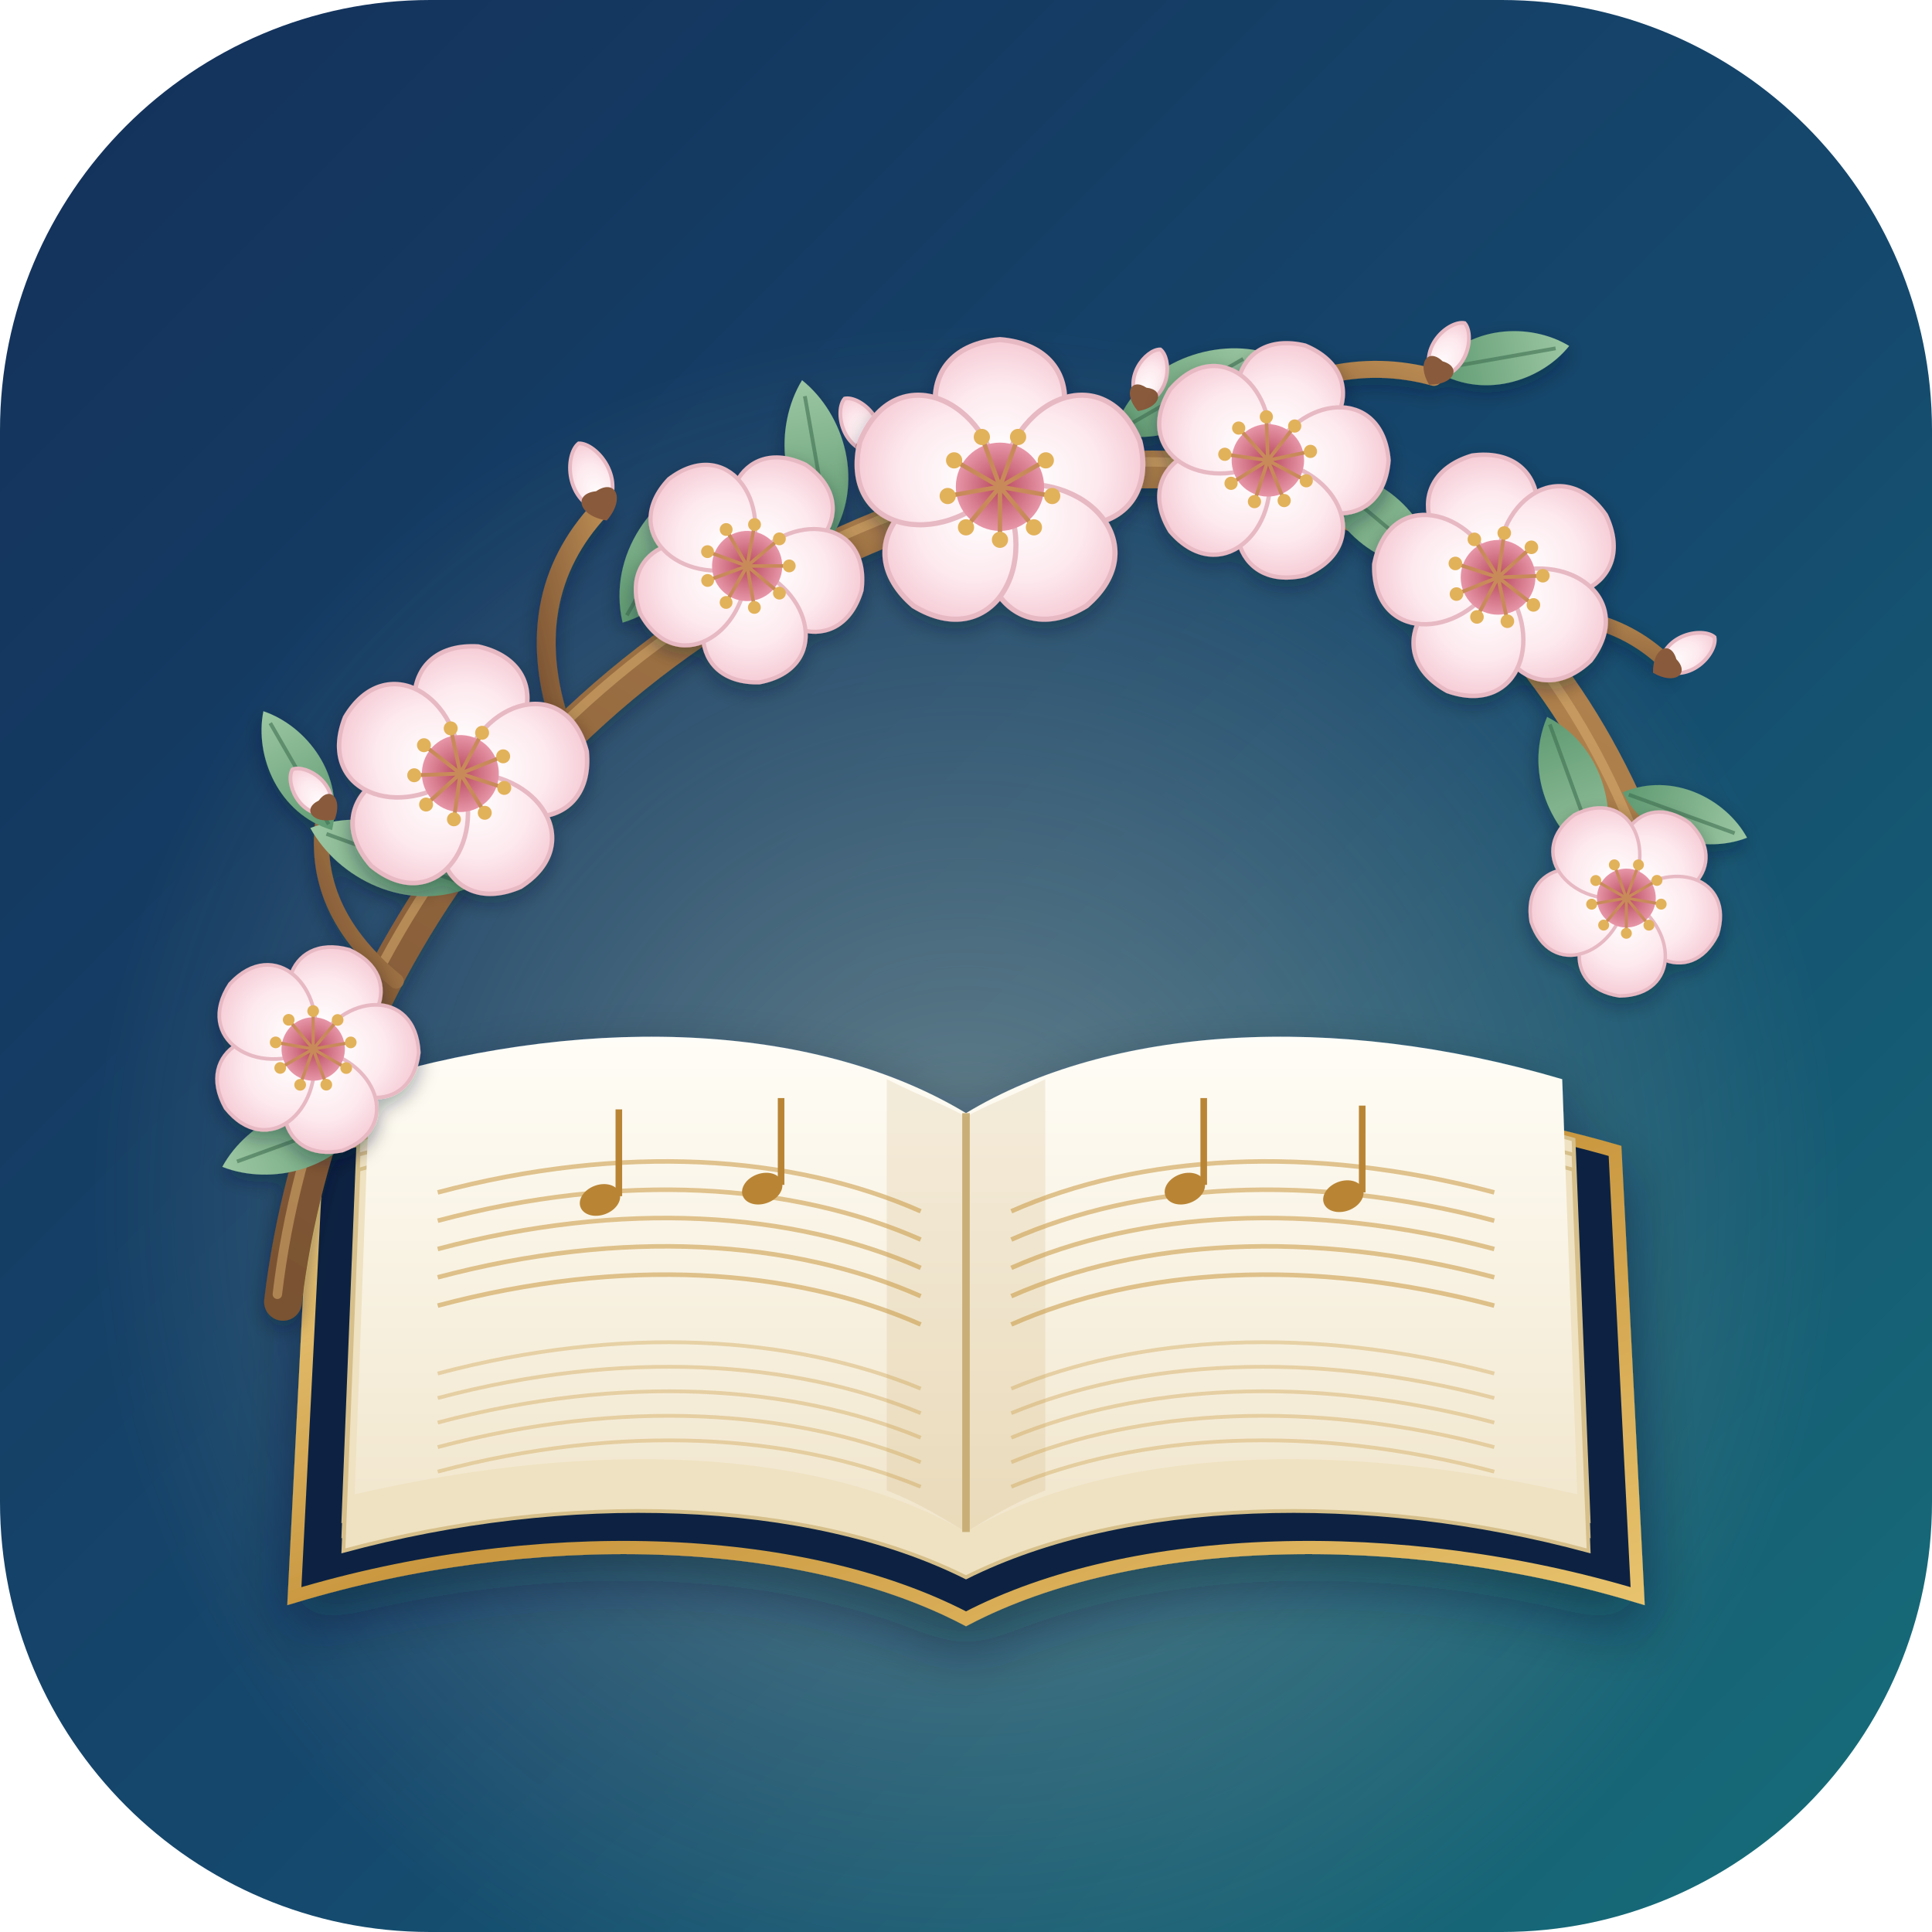
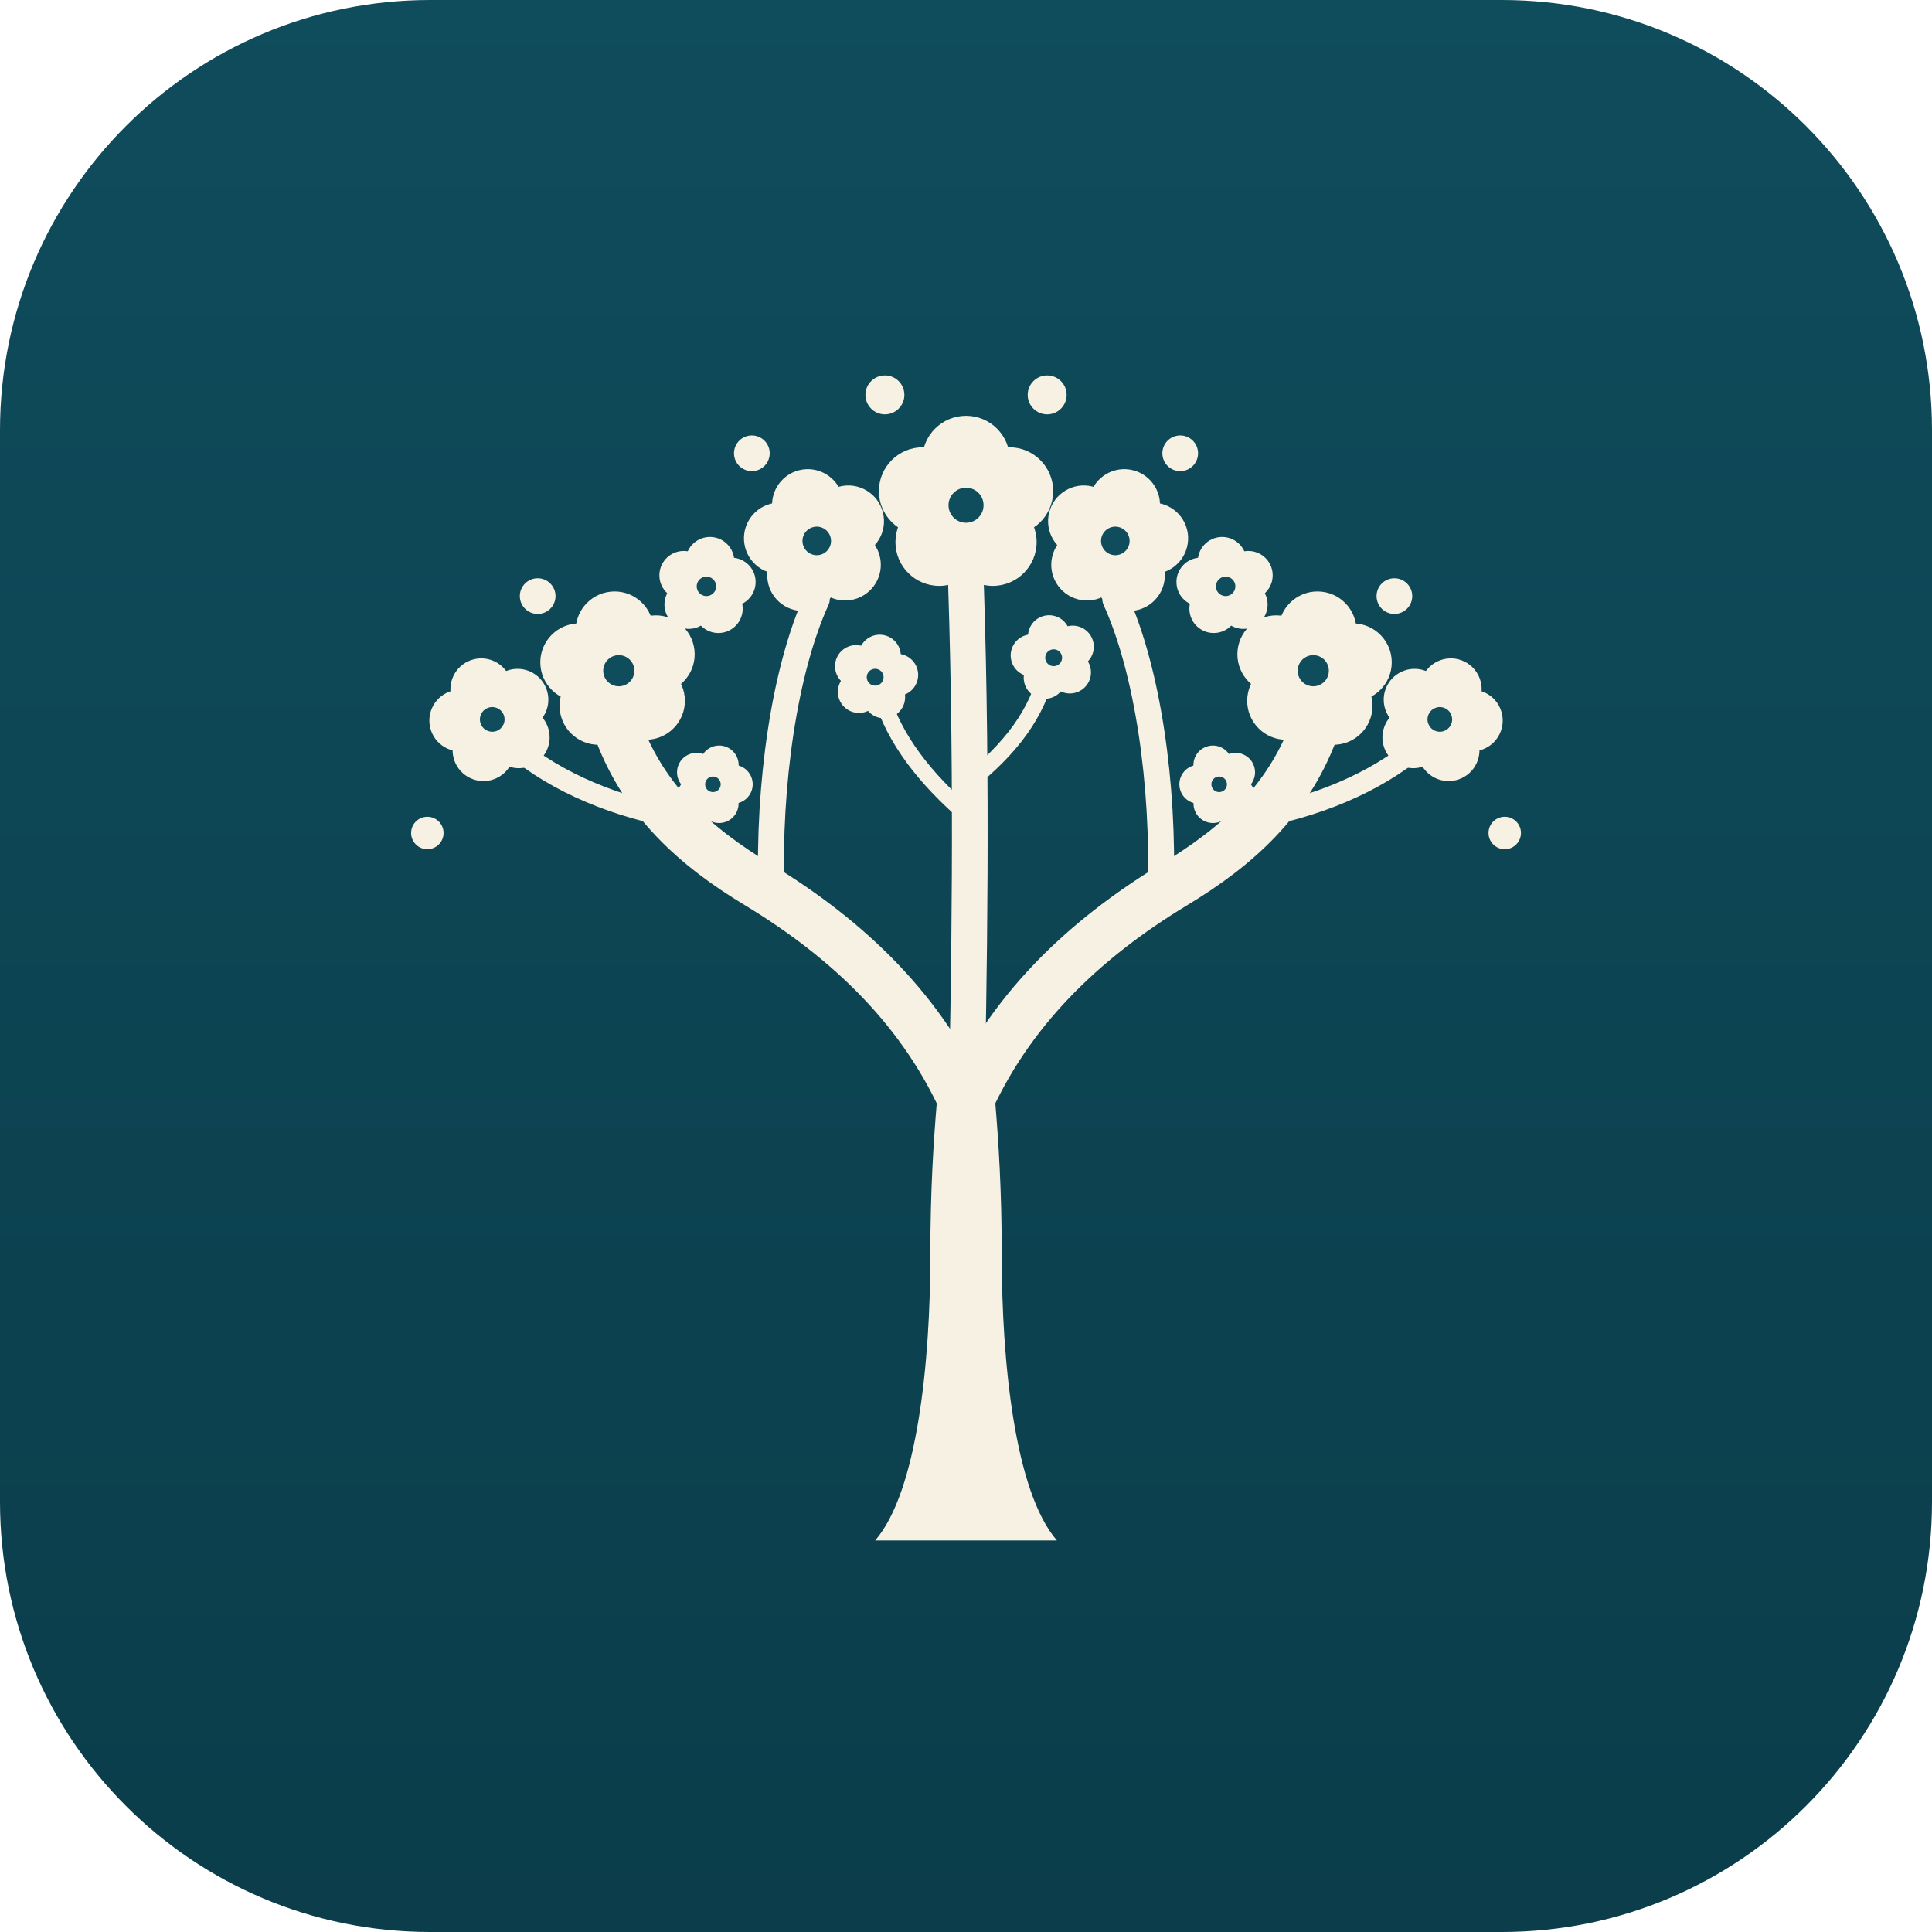
<svg xmlns="http://www.w3.org/2000/svg" viewBox="0 0 1024 1024">
  <defs>
-     <linearGradient id="bg" x1="0" y1="0" x2="1" y2="1">
-       <stop offset="0" stop-color="#14305a" />
-       <stop offset=".55" stop-color="#15486d" />
-       <stop offset="1" stop-color="#16707a" />
+     <linearGradient id="bg" x1="0" y1="0" x2="0" y2="1">
+       <stop offset="0" stop-color="#0f4c5c" />
+       <stop offset="1" stop-color="#0b3d4a" />
    </linearGradient>
-     <radialGradient id="glow" cx=".5" cy=".62" r=".45">
-       <stop offset="0" stop-color="#f6e7c1" stop-opacity=".35" />
-       <stop offset="1" stop-color="#f6e7c1" stop-opacity="0" />
-     </radialGradient>
-     <linearGradient id="page" x1="0" y1="0" x2="0" y2="1">
-       <stop offset="0" stop-color="#fffdf7" />
-       <stop offset="1" stop-color="#f1e6cc" />
-     </linearGradient>
-     <linearGradient id="gold" x1="0" y1="0" x2="1" y2="1">
-       <stop offset="0" stop-color="#f3d58a" />
-       <stop offset=".5" stop-color="#c9973f" />
-       <stop offset="1" stop-color="#e9c46f" />
-     </linearGradient>
-     <linearGradient id="branch" x1="0" y1="1" x2="1" y2="0">
-       <stop offset="0" stop-color="#7a5232" />
-       <stop offset="1" stop-color="#b98a52" />
-     </linearGradient>
-     <radialGradient id="petal" cx=".5" cy=".8" r=".9">
-       <stop offset="0" stop-color="#ffffff" />
-       <stop offset=".55" stop-color="#fde9ee" />
-       <stop offset="1" stop-color="#f4c3cf" />
-     </radialGradient>
-     <radialGradient id="heart">
-       <stop offset="0" stop-color="#b8475c" />
-       <stop offset="1" stop-color="#e796a8" />
-     </radialGradient>
-     <linearGradient id="leaf" x1="0" y1="0" x2="1" y2="0">
-       <stop offset="0" stop-color="#5f9a72" />
-       <stop offset="1" stop-color="#9cc7a2" />
-     </linearGradient>
-     <filter id="shadow" x="-20%" y="-20%" width="140%" height="140%">
-       <feDropShadow dx="0" dy="14" stdDeviation="16" flood-color="#06142b" flood-opacity=".45" />
-     </filter>
-     <filter id="soft" x="-20%" y="-20%" width="140%" height="140%">
-       <feDropShadow dx="0" dy="4" stdDeviation="5" flood-color="#06142b" flood-opacity=".35" />
-     </filter>
  </defs>
  <rect width="1024" height="1024" rx="228" fill="url(#bg)" />
-   <rect width="1024" height="1024" rx="228" fill="url(#glow)" />
-   <g transform="translate(0.0 0.0) scale(1.0)">
-     <g filter="url(#shadow)">
-       <path d="M168 610 C 300 572, 430 580, 512 626 C 594 580, 724 572, 856 610 L 868 846 C 742 808, 600 812, 512 858 C 424 812, 282 808, 156 846 Z" fill="#0d2443" />
-       <path d="M168 610 C 300 572, 430 580, 512 626 C 594 580, 724 572, 856 610 L 868 846 C 742 808, 600 812, 512 858 C 424 812, 282 808, 156 846 Z" fill="none" stroke="url(#gold)" stroke-width="7" />
-       <path d="M190 604 C 310 570, 430 576, 512 616 C 594 576, 714 570, 834 604 L 842 806 C 724 774, 596 778, 512 820 C 428 778, 300 774, 182 806 Z" fill="#efe2c2" stroke="#d6bf8a" stroke-width="2" />
-       <path d="M190 612 C 310 578, 430 584, 512 624 C 594 584, 714 578, 834 612 L 842 814 C 724 782, 596 786, 512 828 C 428 786, 300 782, 182 814 Z" fill="#efe2c2" stroke="#d6bf8a" stroke-width="2" />
-       <path d="M190 620 C 310 586, 430 592, 512 632 C 594 592, 714 586, 834 620 L 842 822 C 724 790, 596 794, 512 836 C 428 794, 300 790, 182 822 Z" fill="#efe2c2" stroke="#d6bf8a" stroke-width="2" />
-       <path d="M196 572 C 318 536, 436 544, 512 590 L 512 812 C 436 768, 318 762, 188 792 Z" fill="url(#page)" />
-       <path d="M828 572 C 706 536, 588 544, 512 590 L 512 812 C 588 768, 706 762, 836 792 Z" fill="url(#page)" />
+   <g transform="translate(71.7 71.7) scale(0.86)">
+     <path fill="#f7f1e3" d="M 456 866 C 482 836, 490 756, 490 690 C 490 650, 492 620, 494 596 L 530 596 C 532 620, 534 650, 534 690 C 534 756, 542 836, 568 866 Z" />
+     <path d="M 512 600 C 486 540, 440 496, 384 462 C 344 438, 314 410, 298 368" fill="none" stroke="#f7f1e3" stroke-width="30" stroke-linecap="round" />
+     <path d="M 512 600 C 538 540, 584 496, 640 462 C 680 438, 710 410, 726 368" fill="none" stroke="#f7f1e3" stroke-width="30" stroke-linecap="round" />
+     <path d="M 512 610 C 514 520, 516 400, 512 278" fill="none" stroke="#f7f1e3" stroke-width="22" stroke-linecap="round" />
+     <path d="M 392 466 C 390 400, 400 330, 420 286" fill="none" stroke="#f7f1e3" stroke-width="16" stroke-linecap="round" />
+     <path d="M 632 466 C 634 400, 624 330, 604 286" fill="none" stroke="#f7f1e3" stroke-width="16" stroke-linecap="round" />
+     <path d="M 330 420 C 290 412, 254 396, 228 372" fill="none" stroke="#f7f1e3" stroke-width="13" stroke-linecap="round" />
+     <path d="M 694 420 C 734 412, 770 396, 796 372" fill="none" stroke="#f7f1e3" stroke-width="13" stroke-linecap="round" />
+     <path d="M 514 420 C 486 396, 468 372, 460 346" fill="none" stroke="#f7f1e3" stroke-width="10" stroke-linecap="round" />
+     <path d="M 512 400 C 540 378, 556 356, 562 330" fill="none" stroke="#f7f1e3" stroke-width="10" stroke-linecap="round" />
+     <g transform="translate(512.0 228.0) rotate(0.0)">
+       <circle cx="0.0" cy="-28.1" r="27.0" fill="#f7f1e3" />
+       <circle cx="26.7" cy="-8.7" r="27.0" fill="#f7f1e3" />
+       <circle cx="16.5" cy="22.7" r="27.0" fill="#f7f1e3" />
+       <circle cx="-16.5" cy="22.7" r="27.0" fill="#f7f1e3" />
+       <circle cx="-26.7" cy="-8.7" r="27.0" fill="#f7f1e3" />
+       <circle r="10.8" fill="#0f4c5c" />
    </g>
-     <path d="M512 590 L512 812" stroke="#c9b17a" stroke-width="4" />
-     <path d="M470 572 C 490 582, 502 586, 512 592 L 512 812 C 500 805, 488 797, 470 790Z" fill="#c9a86a" opacity=".18" />
-     <path d="M554 572 C 534 582, 522 586, 512 592 L 512 812 C 524 805, 536 797, 554 790Z" fill="#c9a86a" opacity=".18" />
-     <path d="M232 632 C 330 606, 420 612, 488 642" fill="none" stroke="#c9973f" stroke-width="2.4" opacity=".55" />
-     <path d="M232 647 C 330 621, 420 627, 488 657" fill="none" stroke="#c9973f" stroke-width="2.4" opacity=".55" />
-     <path d="M232 662 C 330 636, 420 642, 488 672" fill="none" stroke="#c9973f" stroke-width="2.4" opacity=".55" />
-     <path d="M232 677 C 330 651, 420 657, 488 687" fill="none" stroke="#c9973f" stroke-width="2.4" opacity=".55" />
-     <path d="M232 692 C 330 666, 420 672, 488 702" fill="none" stroke="#c9973f" stroke-width="2.4" opacity=".55" />
-     <path d="M232 728 C 330 702, 420 708, 488 736" fill="none" stroke="#c9973f" stroke-width="2" opacity=".35" />
-     <path d="M232 741 C 330 715, 420 721, 488 749" fill="none" stroke="#c9973f" stroke-width="2" opacity=".35" />
-     <path d="M232 754 C 330 728, 420 734, 488 762" fill="none" stroke="#c9973f" stroke-width="2" opacity=".35" />
-     <path d="M232 767 C 330 741, 420 747, 488 775" fill="none" stroke="#c9973f" stroke-width="2" opacity=".35" />
-     <path d="M232 780 C 330 754, 420 760, 488 788" fill="none" stroke="#c9973f" stroke-width="2" opacity=".35" />
-     <path d="M536 642 C 604 612, 694 606, 792 632" fill="none" stroke="#c9973f" stroke-width="2.4" opacity=".55" />
-     <path d="M536 657 C 604 627, 694 621, 792 647" fill="none" stroke="#c9973f" stroke-width="2.4" opacity=".55" />
-     <path d="M536 672 C 604 642, 694 636, 792 662" fill="none" stroke="#c9973f" stroke-width="2.4" opacity=".55" />
-     <path d="M536 687 C 604 657, 694 651, 792 677" fill="none" stroke="#c9973f" stroke-width="2.4" opacity=".55" />
-     <path d="M536 702 C 604 672, 694 666, 792 692" fill="none" stroke="#c9973f" stroke-width="2.4" opacity=".55" />
-     <path d="M536 736 C 604 708, 694 702, 792 728" fill="none" stroke="#c9973f" stroke-width="2" opacity=".35" />
-     <path d="M536 749 C 604 721, 694 715, 792 741" fill="none" stroke="#c9973f" stroke-width="2" opacity=".35" />
-     <path d="M536 762 C 604 734, 694 728, 792 754" fill="none" stroke="#c9973f" stroke-width="2" opacity=".35" />
-     <path d="M536 775 C 604 747, 694 741, 792 767" fill="none" stroke="#c9973f" stroke-width="2" opacity=".35" />
-     <path d="M536 788 C 604 760, 694 754, 792 780" fill="none" stroke="#c9973f" stroke-width="2" opacity=".35" />
-     <ellipse cx="318" cy="636" rx="11" ry="8" transform="rotate(-20 318 636)" fill="#b98535" />
-     <line x1="328" y1="634" x2="328" y2="588" stroke="#b98535" stroke-width="3.5" />
-     <ellipse cx="404" cy="630" rx="11" ry="8" transform="rotate(-20 404 630)" fill="#b98535" />
-     <line x1="414" y1="628" x2="414" y2="582" stroke="#b98535" stroke-width="3.5" />
-     <ellipse cx="628" cy="630" rx="11" ry="8" transform="rotate(-20 628 630)" fill="#b98535" />
-     <line x1="638" y1="628" x2="638" y2="582" stroke="#b98535" stroke-width="3.5" />
-     <ellipse cx="712" cy="634" rx="11" ry="8" transform="rotate(-20 712 634)" fill="#b98535" />
-     <line x1="722" y1="632" x2="722" y2="586" stroke="#b98535" stroke-width="3.5" />
-     <g filter="url(#soft)">
-       <path d="M150 690 C 170 520, 290 330, 520 262 C 690 214, 820 300, 878 470" fill="none" stroke="url(#branch)" stroke-width="20" stroke-linecap="round" />
-       <path d="M150 690 C 170 520, 290 330, 520 262 C 690 214, 820 300, 878 470" fill="none" stroke="#d9ad6e" stroke-width="5" stroke-linecap="round" opacity=".55" transform="translate(-3 -4)" />
-       <path d="M300 392 C 280 340, 290 300, 318 270" fill="none" stroke="url(#branch)" stroke-width="10" stroke-linecap="round" />
-       <path d="M640 236 C 680 196, 724 190, 760 200" fill="none" stroke="url(#branch)" stroke-width="9" stroke-linecap="round" />
-       <path d="M790 330 C 830 320, 862 330, 884 352" fill="none" stroke="url(#branch)" stroke-width="8" stroke-linecap="round" />
-       <path d="M210 520 C 176 492, 166 462, 172 430" fill="none" stroke="url(#branch)" stroke-width="8" stroke-linecap="round" />
-       <path transform="translate(250.0 470.0) rotate(200.0)" d="M0 0 C 27.3 -25.5, 68.2 -20.0, 91.0 0 C 68.2 20.0, 27.3 25.5, 0 0Z" fill="url(#leaf)" />
-       <path transform="translate(250.0 470.0) rotate(200.0)" d="M4.5 0 L81.9 0" stroke="#3f6f52" stroke-width="2" opacity=".6" />
-       <path transform="translate(196.0 590.0) rotate(160.0)" d="M0 0 C 25.0 -23.3, 62.4 -18.3, 83.2 0 C 62.4 18.3, 25.0 23.3, 0 0Z" fill="url(#leaf)" />
-       <path transform="translate(196.0 590.0) rotate(160.0)" d="M4.2 0 L74.9 0" stroke="#3f6f52" stroke-width="2" opacity=".6" />
-       <path transform="translate(330.0 330.0) rotate(-60.0)" d="M0 0 C 27.3 -25.5, 68.2 -20.0, 91.0 0 C 68.2 20.0, 27.3 25.5, 0 0Z" fill="url(#leaf)" />
-       <path transform="translate(330.0 330.0) rotate(-60.0)" d="M4.5 0 L81.9 0" stroke="#3f6f52" stroke-width="2" opacity=".6" />
-       <path transform="translate(440.0 286.0) rotate(-100.0)" d="M0 0 C 25.7 -24.0, 64.3 -18.9, 85.8 0 C 64.3 18.9, 25.7 24.0, 0 0Z" fill="url(#leaf)" />
-       <path transform="translate(440.0 286.0) rotate(-100.0)" d="M4.3 0 L77.2 0" stroke="#3f6f52" stroke-width="2" opacity=".6" />
-       <path transform="translate(590.0 230.0) rotate(-30.0)" d="M0 0 C 26.5 -24.8, 66.3 -19.4, 88.4 0 C 66.3 19.4, 26.5 24.8, 0 0Z" fill="url(#leaf)" />
-       <path transform="translate(590.0 230.0) rotate(-30.0)" d="M4.4 0 L79.6 0" stroke="#3f6f52" stroke-width="2" opacity=".6" />
-       <path transform="translate(700.0 250.0) rotate(40.0)" d="M0 0 C 24.2 -22.6, 60.5 -17.7, 80.6 0 C 60.5 17.7, 24.2 22.6, 0 0Z" fill="url(#leaf)" />
-       <path transform="translate(700.0 250.0) rotate(40.0)" d="M4.0 0 L72.5 0" stroke="#3f6f52" stroke-width="2" opacity=".6" />
-       <path transform="translate(820.0 380.0) rotate(70.0)" d="M0 0 C 25.0 -23.3, 62.4 -18.3, 83.2 0 C 62.4 18.3, 25.0 23.3, 0 0Z" fill="url(#leaf)" />
-       <path transform="translate(820.0 380.0) rotate(70.0)" d="M4.2 0 L74.9 0" stroke="#3f6f52" stroke-width="2" opacity=".6" />
-       <path transform="translate(760.0 196.0) rotate(-10.0)" d="M0 0 C 21.8 -20.4, 54.6 -16.0, 72.8 0 C 54.6 16.0, 21.8 20.4, 0 0Z" fill="url(#leaf)" />
-       <path transform="translate(760.0 196.0) rotate(-10.0)" d="M3.6 0 L65.5 0" stroke="#3f6f52" stroke-width="2" opacity=".6" />
-       <path transform="translate(176.0 440.0) rotate(-120.0)" d="M0 0 C 21.8 -20.4, 54.6 -16.0, 72.8 0 C 54.6 16.0, 21.8 20.4, 0 0Z" fill="url(#leaf)" />
-       <path transform="translate(176.0 440.0) rotate(-120.0)" d="M3.6 0 L65.5 0" stroke="#3f6f52" stroke-width="2" opacity=".6" />
-       <path transform="translate(860.0 420.0) rotate(20.0)" d="M0 0 C 21.1 -19.7, 52.7 -15.4, 70.2 0 C 52.7 15.4, 21.1 19.7, 0 0Z" fill="url(#leaf)" />
-       <path transform="translate(860.0 420.0) rotate(20.0)" d="M3.5 0 L63.2 0" stroke="#3f6f52" stroke-width="2" opacity=".6" />
+     <g transform="translate(420.0 250.0) rotate(-14.0)">
+       <circle cx="0.0" cy="-22.9" r="22.0" fill="#f7f1e3" />
+       <circle cx="21.8" cy="-7.1" r="22.0" fill="#f7f1e3" />
+       <circle cx="13.4" cy="18.5" r="22.0" fill="#f7f1e3" />
+       <circle cx="-13.4" cy="18.5" r="22.0" fill="#f7f1e3" />
+       <circle cx="-21.8" cy="-7.1" r="22.0" fill="#f7f1e3" />
+       <circle r="8.8" fill="#0f4c5c" />
    </g>
-     <g transform="translate(318.0 266.0) rotate(-20.0)">
-       <path d="M0 6.0 C -18.0 -6.0, -9.0 -30.0, 0 -33.0 C 9.0 -30.0, 18.0 -6.0, 0 6.0Z" fill="url(#petal)" stroke="#e7b9c3" stroke-width="2" />
-       <path d="M0 10.5 C -13.5 3.0, -12.0 -9.0, 0 -6.0 C 12.0 -9.0, 13.5 3.0, 0 10.5Z" fill="#8a5a3c" />
+     <g transform="translate(604.0 250.0) rotate(14.0)">
+       <circle cx="0.0" cy="-22.9" r="22.0" fill="#f7f1e3" />
+       <circle cx="21.8" cy="-7.1" r="22.0" fill="#f7f1e3" />
+       <circle cx="13.4" cy="18.5" r="22.0" fill="#f7f1e3" />
+       <circle cx="-13.4" cy="18.5" r="22.0" fill="#f7f1e3" />
+       <circle cx="-21.8" cy="-7.1" r="22.0" fill="#f7f1e3" />
+       <circle r="8.8" fill="#0f4c5c" />
    </g>
-     <g transform="translate(762.0 196.0) rotate(30.0)">
-       <path d="M0 5.2 C -15.6 -5.2, -7.8 -26.0, 0 -28.6 C 7.8 -26.0, 15.6 -5.2, 0 5.2Z" fill="url(#petal)" stroke="#e7b9c3" stroke-width="2" />
-       <path d="M0 9.1 C -11.7 2.6, -10.4 -7.8, 0 -5.2 C 10.4 -7.8, 11.7 2.6, 0 9.1Z" fill="#8a5a3c" />
+     <g transform="translate(352.0 278.0) rotate(8.0)">
+       <circle cx="0.0" cy="-15.6" r="15.0" fill="#f7f1e3" />
+       <circle cx="14.8" cy="-4.8" r="15.0" fill="#f7f1e3" />
+       <circle cx="9.2" cy="12.6" r="15.0" fill="#f7f1e3" />
+       <circle cx="-9.2" cy="12.6" r="15.0" fill="#f7f1e3" />
+       <circle cx="-14.8" cy="-4.8" r="15.0" fill="#f7f1e3" />
+       <circle r="6.0" fill="#0f4c5c" />
    </g>
-     <g transform="translate(884.0 352.0) rotate(60.0)">
-       <path d="M0 5.2 C -15.6 -5.2, -7.8 -26.0, 0 -28.6 C 7.8 -26.0, 15.6 -5.2, 0 5.2Z" fill="url(#petal)" stroke="#e7b9c3" stroke-width="2" />
-       <path d="M0 9.1 C -11.7 2.6, -10.4 -7.8, 0 -5.2 C 10.4 -7.8, 11.7 2.6, 0 9.1Z" fill="#8a5a3c" />
+     <g transform="translate(672.0 278.0) rotate(-8.0)">
+       <circle cx="0.0" cy="-15.6" r="15.0" fill="#f7f1e3" />
+       <circle cx="14.8" cy="-4.8" r="15.0" fill="#f7f1e3" />
+       <circle cx="9.2" cy="12.6" r="15.0" fill="#f7f1e3" />
+       <circle cx="-9.2" cy="12.6" r="15.0" fill="#f7f1e3" />
+       <circle cx="-14.8" cy="-4.8" r="15.0" fill="#f7f1e3" />
+       <circle r="6.0" fill="#0f4c5c" />
    </g>
-     <g transform="translate(172.0 428.0) rotate(-40.0)">
-       <path d="M0 4.8 C -14.4 -4.8, -7.2 -24.0, 0 -26.4 C 7.2 -24.0, 14.4 -4.8, 0 4.8Z" fill="url(#petal)" stroke="#e7b9c3" stroke-width="2" />
-       <path d="M0 8.4 C -10.8 2.4, -9.6 -7.2, 0 -4.8 C 9.6 -7.2, 10.8 2.4, 0 8.4Z" fill="#8a5a3c" />
+     <g transform="translate(298.0 330.0) rotate(-6.0)">
+       <circle cx="0.0" cy="-25.0" r="24.0" fill="#f7f1e3" />
+       <circle cx="23.7" cy="-7.7" r="24.0" fill="#f7f1e3" />
+       <circle cx="14.7" cy="20.2" r="24.0" fill="#f7f1e3" />
+       <circle cx="-14.7" cy="20.2" r="24.0" fill="#f7f1e3" />
+       <circle cx="-23.7" cy="-7.7" r="24.0" fill="#f7f1e3" />
+       <circle r="9.6" fill="#0f4c5c" />
    </g>
-     <g transform="translate(462.0 236.0) rotate(-30.0)">
-       <path d="M0 5.2 C -15.6 -5.2, -7.8 -26.0, 0 -28.6 C 7.8 -26.0, 15.6 -5.2, 0 5.2Z" fill="url(#petal)" stroke="#e7b9c3" stroke-width="2" />
-       <path d="M0 9.1 C -11.7 2.6, -10.4 -7.8, 0 -5.2 C 10.4 -7.8, 11.7 2.6, 0 9.1Z" fill="#8a5a3c" />
+     <g transform="translate(726.0 330.0) rotate(6.0)">
+       <circle cx="0.0" cy="-25.0" r="24.0" fill="#f7f1e3" />
+       <circle cx="23.7" cy="-7.7" r="24.0" fill="#f7f1e3" />
+       <circle cx="14.7" cy="20.2" r="24.0" fill="#f7f1e3" />
+       <circle cx="-14.7" cy="20.2" r="24.0" fill="#f7f1e3" />
+       <circle cx="-23.7" cy="-7.7" r="24.0" fill="#f7f1e3" />
+       <circle r="9.6" fill="#0f4c5c" />
    </g>
-     <g transform="translate(606.0 210.0) rotate(20.0)">
-       <path d="M0 4.8 C -14.4 -4.8, -7.2 -24.0, 0 -26.4 C 7.2 -24.0, 14.4 -4.8, 0 4.8Z" fill="url(#petal)" stroke="#e7b9c3" stroke-width="2" />
-       <path d="M0 8.4 C -10.8 2.4, -9.6 -7.2, 0 -4.8 C 9.6 -7.2, 10.8 2.4, 0 8.4Z" fill="#8a5a3c" />
+     <g transform="translate(220.0 360.0) rotate(-20.0)">
+       <circle cx="0.0" cy="-19.8" r="19.0" fill="#f7f1e3" />
+       <circle cx="18.8" cy="-6.1" r="19.0" fill="#f7f1e3" />
+       <circle cx="11.6" cy="16.0" r="19.0" fill="#f7f1e3" />
+       <circle cx="-11.6" cy="16.0" r="19.0" fill="#f7f1e3" />
+       <circle cx="-18.8" cy="-6.1" r="19.0" fill="#f7f1e3" />
+       <circle r="7.6" fill="#0f4c5c" />
    </g>
-     <g filter="url(#soft)">
-       <g transform="translate(244.0 410.0) rotate(8.0)">
-         <path transform="rotate(0)" d="M0 0 C -37.4 -17.0, -42.2 -64.6, 0 -68.0 C 42.2 -64.6, 37.4 -17.0, 0 0Z" fill="url(#petal)" stroke="#e7b9c3" stroke-width="2.38" />
-         <path transform="rotate(72)" d="M0 0 C -37.4 -17.0, -42.2 -64.6, 0 -68.0 C 42.2 -64.6, 37.4 -17.0, 0 0Z" fill="url(#petal)" stroke="#e7b9c3" stroke-width="2.38" />
-         <path transform="rotate(144)" d="M0 0 C -37.4 -17.0, -42.2 -64.6, 0 -68.0 C 42.2 -64.6, 37.4 -17.0, 0 0Z" fill="url(#petal)" stroke="#e7b9c3" stroke-width="2.38" />
-         <path transform="rotate(216)" d="M0 0 C -37.4 -17.0, -42.2 -64.6, 0 -68.0 C 42.2 -64.6, 37.4 -17.0, 0 0Z" fill="url(#petal)" stroke="#e7b9c3" stroke-width="2.38" />
-         <path transform="rotate(288)" d="M0 0 C -37.4 -17.0, -42.2 -64.6, 0 -68.0 C 42.2 -64.6, 37.4 -17.0, 0 0Z" fill="url(#petal)" stroke="#e7b9c3" stroke-width="2.38" />
-         <circle r="20.4" fill="url(#heart)" />
-         <line x1="0" y1="0" x2="24.1" y2="4.3" stroke="#c98a5a" stroke-width="2.04" />
-         <circle cx="24.1" cy="4.3" r="3.7" fill="#e2b25a" />
-         <line x1="0" y1="0" x2="15.7" y2="18.8" stroke="#c98a5a" stroke-width="2.04" />
-         <circle cx="15.7" cy="18.8" r="3.7" fill="#e2b25a" />
-         <line x1="0" y1="0" x2="0.0" y2="24.5" stroke="#c98a5a" stroke-width="2.04" />
-         <circle cx="0.0" cy="24.5" r="3.7" fill="#e2b25a" />
-         <line x1="0" y1="0" x2="-15.7" y2="18.8" stroke="#c98a5a" stroke-width="2.04" />
-         <circle cx="-15.7" cy="18.8" r="3.7" fill="#e2b25a" />
-         <line x1="0" y1="0" x2="-24.1" y2="4.3" stroke="#c98a5a" stroke-width="2.04" />
-         <circle cx="-24.1" cy="4.3" r="3.7" fill="#e2b25a" />
-         <line x1="0" y1="0" x2="-21.2" y2="-12.2" stroke="#c98a5a" stroke-width="2.04" />
-         <circle cx="-21.2" cy="-12.2" r="3.7" fill="#e2b25a" />
-         <line x1="0" y1="0" x2="-8.4" y2="-23.0" stroke="#c98a5a" stroke-width="2.04" />
-         <circle cx="-8.4" cy="-23.0" r="3.7" fill="#e2b25a" />
-         <line x1="0" y1="0" x2="8.4" y2="-23.0" stroke="#c98a5a" stroke-width="2.04" />
-         <circle cx="8.4" cy="-23.0" r="3.7" fill="#e2b25a" />
-         <line x1="0" y1="0" x2="21.2" y2="-12.2" stroke="#c98a5a" stroke-width="2.04" />
-         <circle cx="21.2" cy="-12.2" r="3.7" fill="#e2b25a" />
-       </g>
+     <g transform="translate(804.0 360.0) rotate(20.0)">
+       <circle cx="0.0" cy="-19.8" r="19.0" fill="#f7f1e3" />
+       <circle cx="18.8" cy="-6.1" r="19.0" fill="#f7f1e3" />
+       <circle cx="11.6" cy="16.0" r="19.0" fill="#f7f1e3" />
+       <circle cx="-11.6" cy="16.0" r="19.0" fill="#f7f1e3" />
+       <circle cx="-18.8" cy="-6.1" r="19.0" fill="#f7f1e3" />
+       <circle r="7.6" fill="#0f4c5c" />
    </g>
-     <g filter="url(#soft)">
-       <g transform="translate(396.0 300.0) rotate(30.0)">
-         <path transform="rotate(0)" d="M0 0 C -34.1 -15.5, -38.4 -58.9, 0 -62.0 C 38.4 -58.9, 34.1 -15.5, 0 0Z" fill="url(#petal)" stroke="#e7b9c3" stroke-width="2.17" />
-         <path transform="rotate(72)" d="M0 0 C -34.1 -15.5, -38.4 -58.9, 0 -62.0 C 38.4 -58.9, 34.1 -15.5, 0 0Z" fill="url(#petal)" stroke="#e7b9c3" stroke-width="2.17" />
-         <path transform="rotate(144)" d="M0 0 C -34.1 -15.5, -38.4 -58.9, 0 -62.0 C 38.4 -58.9, 34.1 -15.5, 0 0Z" fill="url(#petal)" stroke="#e7b9c3" stroke-width="2.17" />
-         <path transform="rotate(216)" d="M0 0 C -34.1 -15.5, -38.4 -58.9, 0 -62.0 C 38.4 -58.9, 34.1 -15.5, 0 0Z" fill="url(#petal)" stroke="#e7b9c3" stroke-width="2.17" />
-         <path transform="rotate(288)" d="M0 0 C -34.1 -15.5, -38.4 -58.9, 0 -62.0 C 38.4 -58.9, 34.1 -15.5, 0 0Z" fill="url(#petal)" stroke="#e7b9c3" stroke-width="2.17" />
-         <circle r="18.6" fill="url(#heart)" />
-         <line x1="0" y1="0" x2="22.0" y2="3.9" stroke="#c98a5a" stroke-width="1.86" />
-         <circle cx="22.0" cy="3.9" r="3.4" fill="#e2b25a" />
-         <line x1="0" y1="0" x2="14.3" y2="17.1" stroke="#c98a5a" stroke-width="1.86" />
-         <circle cx="14.3" cy="17.1" r="3.4" fill="#e2b25a" />
-         <line x1="0" y1="0" x2="0.0" y2="22.3" stroke="#c98a5a" stroke-width="1.86" />
-         <circle cx="0.0" cy="22.3" r="3.4" fill="#e2b25a" />
-         <line x1="0" y1="0" x2="-14.3" y2="17.1" stroke="#c98a5a" stroke-width="1.86" />
-         <circle cx="-14.3" cy="17.1" r="3.4" fill="#e2b25a" />
-         <line x1="0" y1="0" x2="-22.0" y2="3.9" stroke="#c98a5a" stroke-width="1.86" />
-         <circle cx="-22.0" cy="3.9" r="3.4" fill="#e2b25a" />
-         <line x1="0" y1="0" x2="-19.3" y2="-11.2" stroke="#c98a5a" stroke-width="1.86" />
-         <circle cx="-19.3" cy="-11.2" r="3.4" fill="#e2b25a" />
-         <line x1="0" y1="0" x2="-7.6" y2="-21.0" stroke="#c98a5a" stroke-width="1.86" />
-         <circle cx="-7.6" cy="-21.0" r="3.4" fill="#e2b25a" />
-         <line x1="0" y1="0" x2="7.6" y2="-21.0" stroke="#c98a5a" stroke-width="1.86" />
-         <circle cx="7.6" cy="-21.0" r="3.4" fill="#e2b25a" />
-         <line x1="0" y1="0" x2="19.3" y2="-11.2" stroke="#c98a5a" stroke-width="1.86" />
-         <circle cx="19.3" cy="-11.2" r="3.4" fill="#e2b25a" />
-       </g>
+     <g transform="translate(456.0 334.0) rotate(12.0)">
+       <circle cx="0.0" cy="-13.5" r="13.0" fill="#f7f1e3" />
+       <circle cx="12.9" cy="-4.2" r="13.0" fill="#f7f1e3" />
+       <circle cx="7.9" cy="10.9" r="13.0" fill="#f7f1e3" />
+       <circle cx="-7.9" cy="10.9" r="13.0" fill="#f7f1e3" />
+       <circle cx="-12.9" cy="-4.2" r="13.0" fill="#f7f1e3" />
+       <circle r="5.2" fill="#0f4c5c" />
    </g>
-     <g filter="url(#soft)">
-       <g transform="translate(530.0 258.0) rotate(0.0)">
-         <path transform="rotate(0)" d="M0 0 C -42.9 -19.5, -48.4 -74.1, 0 -78.0 C 48.4 -74.1, 42.9 -19.5, 0 0Z" fill="url(#petal)" stroke="#e7b9c3" stroke-width="2.73" />
-         <path transform="rotate(72)" d="M0 0 C -42.9 -19.5, -48.4 -74.1, 0 -78.0 C 48.4 -74.1, 42.9 -19.5, 0 0Z" fill="url(#petal)" stroke="#e7b9c3" stroke-width="2.73" />
-         <path transform="rotate(144)" d="M0 0 C -42.9 -19.5, -48.4 -74.1, 0 -78.0 C 48.4 -74.1, 42.9 -19.5, 0 0Z" fill="url(#petal)" stroke="#e7b9c3" stroke-width="2.73" />
-         <path transform="rotate(216)" d="M0 0 C -42.9 -19.5, -48.4 -74.1, 0 -78.0 C 48.4 -74.1, 42.9 -19.5, 0 0Z" fill="url(#petal)" stroke="#e7b9c3" stroke-width="2.73" />
-         <path transform="rotate(288)" d="M0 0 C -42.9 -19.5, -48.4 -74.1, 0 -78.0 C 48.4 -74.1, 42.9 -19.5, 0 0Z" fill="url(#petal)" stroke="#e7b9c3" stroke-width="2.73" />
-         <circle r="23.4" fill="url(#heart)" />
-         <line x1="0" y1="0" x2="27.7" y2="4.9" stroke="#c98a5a" stroke-width="2.34" />
-         <circle cx="27.7" cy="4.9" r="4.3" fill="#e2b25a" />
-         <line x1="0" y1="0" x2="18.0" y2="21.5" stroke="#c98a5a" stroke-width="2.34" />
-         <circle cx="18.0" cy="21.5" r="4.3" fill="#e2b25a" />
-         <line x1="0" y1="0" x2="0.0" y2="28.1" stroke="#c98a5a" stroke-width="2.34" />
-         <circle cx="0.0" cy="28.1" r="4.3" fill="#e2b25a" />
-         <line x1="0" y1="0" x2="-18.0" y2="21.5" stroke="#c98a5a" stroke-width="2.34" />
-         <circle cx="-18.0" cy="21.5" r="4.3" fill="#e2b25a" />
-         <line x1="0" y1="0" x2="-27.7" y2="4.9" stroke="#c98a5a" stroke-width="2.34" />
-         <circle cx="-27.7" cy="4.9" r="4.3" fill="#e2b25a" />
-         <line x1="0" y1="0" x2="-24.3" y2="-14.0" stroke="#c98a5a" stroke-width="2.34" />
-         <circle cx="-24.3" cy="-14.0" r="4.3" fill="#e2b25a" />
-         <line x1="0" y1="0" x2="-9.6" y2="-26.4" stroke="#c98a5a" stroke-width="2.34" />
-         <circle cx="-9.6" cy="-26.4" r="4.3" fill="#e2b25a" />
-         <line x1="0" y1="0" x2="9.6" y2="-26.4" stroke="#c98a5a" stroke-width="2.34" />
-         <circle cx="9.6" cy="-26.4" r="4.3" fill="#e2b25a" />
-         <line x1="0" y1="0" x2="24.3" y2="-14.0" stroke="#c98a5a" stroke-width="2.34" />
-         <circle cx="24.3" cy="-14.0" r="4.3" fill="#e2b25a" />
-       </g>
+     <g transform="translate(566.0 322.0) rotate(-12.0)">
+       <circle cx="0.0" cy="-13.5" r="13.0" fill="#f7f1e3" />
+       <circle cx="12.9" cy="-4.2" r="13.0" fill="#f7f1e3" />
+       <circle cx="7.9" cy="10.9" r="13.0" fill="#f7f1e3" />
+       <circle cx="-7.9" cy="10.9" r="13.0" fill="#f7f1e3" />
+       <circle cx="-12.9" cy="-4.2" r="13.0" fill="#f7f1e3" />
+       <circle r="5.2" fill="#0f4c5c" />
    </g>
-     <g filter="url(#soft)">
-       <g transform="translate(672.0 244.0) rotate(18.0)">
-         <path transform="rotate(0)" d="M0 0 C -35.2 -16.0, -39.7 -60.8, 0 -64.0 C 39.7 -60.8, 35.2 -16.0, 0 0Z" fill="url(#petal)" stroke="#e7b9c3" stroke-width="2.24" />
-         <path transform="rotate(72)" d="M0 0 C -35.2 -16.0, -39.7 -60.8, 0 -64.0 C 39.7 -60.8, 35.2 -16.0, 0 0Z" fill="url(#petal)" stroke="#e7b9c3" stroke-width="2.24" />
-         <path transform="rotate(144)" d="M0 0 C -35.2 -16.0, -39.7 -60.8, 0 -64.0 C 39.7 -60.8, 35.2 -16.0, 0 0Z" fill="url(#petal)" stroke="#e7b9c3" stroke-width="2.24" />
-         <path transform="rotate(216)" d="M0 0 C -35.2 -16.0, -39.7 -60.8, 0 -64.0 C 39.7 -60.8, 35.2 -16.0, 0 0Z" fill="url(#petal)" stroke="#e7b9c3" stroke-width="2.24" />
-         <path transform="rotate(288)" d="M0 0 C -35.2 -16.0, -39.7 -60.8, 0 -64.0 C 39.7 -60.8, 35.2 -16.0, 0 0Z" fill="url(#petal)" stroke="#e7b9c3" stroke-width="2.24" />
-         <circle r="19.2" fill="url(#heart)" />
-         <line x1="0" y1="0" x2="22.7" y2="4.0" stroke="#c98a5a" stroke-width="1.92" />
-         <circle cx="22.7" cy="4.0" r="3.5" fill="#e2b25a" />
-         <line x1="0" y1="0" x2="14.8" y2="17.6" stroke="#c98a5a" stroke-width="1.92" />
-         <circle cx="14.8" cy="17.6" r="3.5" fill="#e2b25a" />
-         <line x1="0" y1="0" x2="0.0" y2="23.0" stroke="#c98a5a" stroke-width="1.92" />
-         <circle cx="0.0" cy="23.0" r="3.5" fill="#e2b25a" />
-         <line x1="0" y1="0" x2="-14.8" y2="17.6" stroke="#c98a5a" stroke-width="1.92" />
-         <circle cx="-14.8" cy="17.6" r="3.5" fill="#e2b25a" />
-         <line x1="0" y1="0" x2="-22.7" y2="4.0" stroke="#c98a5a" stroke-width="1.92" />
-         <circle cx="-22.7" cy="4.0" r="3.5" fill="#e2b25a" />
-         <line x1="0" y1="0" x2="-20.0" y2="-11.5" stroke="#c98a5a" stroke-width="1.92" />
-         <circle cx="-20.0" cy="-11.5" r="3.5" fill="#e2b25a" />
-         <line x1="0" y1="0" x2="-7.9" y2="-21.7" stroke="#c98a5a" stroke-width="1.92" />
-         <circle cx="-7.9" cy="-21.7" r="3.5" fill="#e2b25a" />
-         <line x1="0" y1="0" x2="7.9" y2="-21.7" stroke="#c98a5a" stroke-width="1.92" />
-         <circle cx="7.9" cy="-21.7" r="3.5" fill="#e2b25a" />
-         <line x1="0" y1="0" x2="20.0" y2="-11.5" stroke="#c98a5a" stroke-width="1.92" />
-         <circle cx="20.0" cy="-11.5" r="3.5" fill="#e2b25a" />
-       </g>
+     <g transform="translate(356.0 400.0) rotate(18.0)">
+       <circle cx="0.0" cy="-12.5" r="12.0" fill="#f7f1e3" />
+       <circle cx="11.9" cy="-3.9" r="12.0" fill="#f7f1e3" />
+       <circle cx="7.3" cy="10.1" r="12.0" fill="#f7f1e3" />
+       <circle cx="-7.3" cy="10.1" r="12.0" fill="#f7f1e3" />
+       <circle cx="-11.9" cy="-3.9" r="12.0" fill="#f7f1e3" />
+       <circle r="4.8" fill="#0f4c5c" />
    </g>
-     <g filter="url(#soft)">
-       <g transform="translate(794.0 306.0) rotate(-12.0)">
-         <path transform="rotate(0)" d="M0 0 C -36.3 -16.5, -40.9 -62.7, 0 -66.0 C 40.9 -62.7, 36.3 -16.5, 0 0Z" fill="url(#petal)" stroke="#e7b9c3" stroke-width="2.31" />
-         <path transform="rotate(72)" d="M0 0 C -36.3 -16.5, -40.9 -62.7, 0 -66.0 C 40.9 -62.7, 36.3 -16.5, 0 0Z" fill="url(#petal)" stroke="#e7b9c3" stroke-width="2.31" />
-         <path transform="rotate(144)" d="M0 0 C -36.3 -16.5, -40.9 -62.7, 0 -66.0 C 40.9 -62.7, 36.3 -16.5, 0 0Z" fill="url(#petal)" stroke="#e7b9c3" stroke-width="2.31" />
-         <path transform="rotate(216)" d="M0 0 C -36.3 -16.5, -40.9 -62.7, 0 -66.0 C 40.9 -62.7, 36.3 -16.5, 0 0Z" fill="url(#petal)" stroke="#e7b9c3" stroke-width="2.31" />
-         <path transform="rotate(288)" d="M0 0 C -36.3 -16.5, -40.9 -62.7, 0 -66.0 C 40.9 -62.7, 36.3 -16.5, 0 0Z" fill="url(#petal)" stroke="#e7b9c3" stroke-width="2.31" />
-         <circle r="19.8" fill="url(#heart)" />
-         <line x1="0" y1="0" x2="23.4" y2="4.1" stroke="#c98a5a" stroke-width="1.98" />
-         <circle cx="23.4" cy="4.1" r="3.6" fill="#e2b25a" />
-         <line x1="0" y1="0" x2="15.3" y2="18.2" stroke="#c98a5a" stroke-width="1.98" />
-         <circle cx="15.3" cy="18.2" r="3.6" fill="#e2b25a" />
-         <line x1="0" y1="0" x2="0.0" y2="23.8" stroke="#c98a5a" stroke-width="1.98" />
-         <circle cx="0.0" cy="23.8" r="3.6" fill="#e2b25a" />
-         <line x1="0" y1="0" x2="-15.3" y2="18.2" stroke="#c98a5a" stroke-width="1.98" />
-         <circle cx="-15.3" cy="18.2" r="3.6" fill="#e2b25a" />
-         <line x1="0" y1="0" x2="-23.4" y2="4.1" stroke="#c98a5a" stroke-width="1.98" />
-         <circle cx="-23.4" cy="4.1" r="3.6" fill="#e2b25a" />
-         <line x1="0" y1="0" x2="-20.6" y2="-11.9" stroke="#c98a5a" stroke-width="1.98" />
-         <circle cx="-20.6" cy="-11.9" r="3.6" fill="#e2b25a" />
-         <line x1="0" y1="0" x2="-8.1" y2="-22.3" stroke="#c98a5a" stroke-width="1.98" />
-         <circle cx="-8.1" cy="-22.3" r="3.6" fill="#e2b25a" />
-         <line x1="0" y1="0" x2="8.1" y2="-22.3" stroke="#c98a5a" stroke-width="1.98" />
-         <circle cx="8.1" cy="-22.3" r="3.6" fill="#e2b25a" />
-         <line x1="0" y1="0" x2="20.6" y2="-11.9" stroke="#c98a5a" stroke-width="1.98" />
-         <circle cx="20.6" cy="-11.9" r="3.6" fill="#e2b25a" />
-       </g>
+     <g transform="translate(668.0 400.0) rotate(-18.0)">
+       <circle cx="0.0" cy="-12.5" r="12.0" fill="#f7f1e3" />
+       <circle cx="11.9" cy="-3.9" r="12.0" fill="#f7f1e3" />
+       <circle cx="7.3" cy="10.1" r="12.0" fill="#f7f1e3" />
+       <circle cx="-7.3" cy="10.1" r="12.0" fill="#f7f1e3" />
+       <circle cx="-11.9" cy="-3.9" r="12.0" fill="#f7f1e3" />
+       <circle r="4.8" fill="#0f4c5c" />
    </g>
-     <g filter="url(#soft)">
-       <g transform="translate(166.0 556.0) rotate(20.0)">
-         <path transform="rotate(0)" d="M0 0 C -30.8 -14.0, -34.7 -53.2, 0 -56.0 C 34.7 -53.2, 30.8 -14.0, 0 0Z" fill="url(#petal)" stroke="#e7b9c3" stroke-width="1.96" />
-         <path transform="rotate(72)" d="M0 0 C -30.8 -14.0, -34.7 -53.2, 0 -56.0 C 34.7 -53.2, 30.8 -14.0, 0 0Z" fill="url(#petal)" stroke="#e7b9c3" stroke-width="1.96" />
-         <path transform="rotate(144)" d="M0 0 C -30.8 -14.0, -34.7 -53.2, 0 -56.0 C 34.7 -53.2, 30.8 -14.0, 0 0Z" fill="url(#petal)" stroke="#e7b9c3" stroke-width="1.96" />
-         <path transform="rotate(216)" d="M0 0 C -30.8 -14.0, -34.7 -53.2, 0 -56.0 C 34.7 -53.2, 30.8 -14.0, 0 0Z" fill="url(#petal)" stroke="#e7b9c3" stroke-width="1.96" />
-         <path transform="rotate(288)" d="M0 0 C -30.8 -14.0, -34.7 -53.2, 0 -56.0 C 34.7 -53.2, 30.8 -14.0, 0 0Z" fill="url(#petal)" stroke="#e7b9c3" stroke-width="1.96" />
-         <circle r="16.8" fill="url(#heart)" />
-         <line x1="0" y1="0" x2="19.9" y2="3.5" stroke="#c98a5a" stroke-width="1.68" />
-         <circle cx="19.9" cy="3.5" r="3.1" fill="#e2b25a" />
-         <line x1="0" y1="0" x2="13.0" y2="15.4" stroke="#c98a5a" stroke-width="1.68" />
-         <circle cx="13.0" cy="15.4" r="3.1" fill="#e2b25a" />
-         <line x1="0" y1="0" x2="0.0" y2="20.2" stroke="#c98a5a" stroke-width="1.68" />
-         <circle cx="0.0" cy="20.2" r="3.1" fill="#e2b25a" />
-         <line x1="0" y1="0" x2="-13.0" y2="15.4" stroke="#c98a5a" stroke-width="1.68" />
-         <circle cx="-13.0" cy="15.4" r="3.1" fill="#e2b25a" />
-         <line x1="0" y1="0" x2="-19.9" y2="3.5" stroke="#c98a5a" stroke-width="1.68" />
-         <circle cx="-19.9" cy="3.5" r="3.1" fill="#e2b25a" />
-         <line x1="0" y1="0" x2="-17.5" y2="-10.1" stroke="#c98a5a" stroke-width="1.68" />
-         <circle cx="-17.5" cy="-10.1" r="3.1" fill="#e2b25a" />
-         <line x1="0" y1="0" x2="-6.9" y2="-18.9" stroke="#c98a5a" stroke-width="1.68" />
-         <circle cx="-6.9" cy="-18.9" r="3.1" fill="#e2b25a" />
-         <line x1="0" y1="0" x2="6.9" y2="-18.9" stroke="#c98a5a" stroke-width="1.68" />
-         <circle cx="6.9" cy="-18.9" r="3.1" fill="#e2b25a" />
-         <line x1="0" y1="0" x2="17.5" y2="-10.1" stroke="#c98a5a" stroke-width="1.68" />
-         <circle cx="17.5" cy="-10.1" r="3.1" fill="#e2b25a" />
-       </g>
-     </g>
-     <g filter="url(#soft)">
-       <g transform="translate(862.0 476.0) rotate(40.0)">
-         <path transform="rotate(0)" d="M0 0 C -28.6 -13.0, -32.2 -49.4, 0 -52.0 C 32.2 -49.4, 28.6 -13.0, 0 0Z" fill="url(#petal)" stroke="#e7b9c3" stroke-width="1.82" />
-         <path transform="rotate(72)" d="M0 0 C -28.6 -13.0, -32.2 -49.4, 0 -52.0 C 32.2 -49.4, 28.6 -13.0, 0 0Z" fill="url(#petal)" stroke="#e7b9c3" stroke-width="1.82" />
-         <path transform="rotate(144)" d="M0 0 C -28.6 -13.0, -32.2 -49.4, 0 -52.0 C 32.2 -49.4, 28.6 -13.0, 0 0Z" fill="url(#petal)" stroke="#e7b9c3" stroke-width="1.82" />
-         <path transform="rotate(216)" d="M0 0 C -28.6 -13.0, -32.2 -49.4, 0 -52.0 C 32.2 -49.4, 28.6 -13.0, 0 0Z" fill="url(#petal)" stroke="#e7b9c3" stroke-width="1.82" />
-         <path transform="rotate(288)" d="M0 0 C -28.6 -13.0, -32.2 -49.4, 0 -52.0 C 32.2 -49.4, 28.6 -13.0, 0 0Z" fill="url(#petal)" stroke="#e7b9c3" stroke-width="1.82" />
-         <circle r="15.6" fill="url(#heart)" />
-         <line x1="0" y1="0" x2="18.4" y2="3.3" stroke="#c98a5a" stroke-width="1.56" />
-         <circle cx="18.4" cy="3.3" r="2.9" fill="#e2b25a" />
-         <line x1="0" y1="0" x2="12.0" y2="14.3" stroke="#c98a5a" stroke-width="1.56" />
-         <circle cx="12.0" cy="14.3" r="2.9" fill="#e2b25a" />
-         <line x1="0" y1="0" x2="0.0" y2="18.7" stroke="#c98a5a" stroke-width="1.56" />
-         <circle cx="0.0" cy="18.7" r="2.9" fill="#e2b25a" />
-         <line x1="0" y1="0" x2="-12.0" y2="14.3" stroke="#c98a5a" stroke-width="1.56" />
-         <circle cx="-12.0" cy="14.3" r="2.9" fill="#e2b25a" />
-         <line x1="0" y1="0" x2="-18.4" y2="3.3" stroke="#c98a5a" stroke-width="1.56" />
-         <circle cx="-18.4" cy="3.3" r="2.9" fill="#e2b25a" />
-         <line x1="0" y1="0" x2="-16.2" y2="-9.4" stroke="#c98a5a" stroke-width="1.56" />
-         <circle cx="-16.2" cy="-9.4" r="2.9" fill="#e2b25a" />
-         <line x1="0" y1="0" x2="-6.4" y2="-17.6" stroke="#c98a5a" stroke-width="1.56" />
-         <circle cx="-6.4" cy="-17.6" r="2.9" fill="#e2b25a" />
-         <line x1="0" y1="0" x2="6.4" y2="-17.6" stroke="#c98a5a" stroke-width="1.56" />
-         <circle cx="6.4" cy="-17.6" r="2.9" fill="#e2b25a" />
-         <line x1="0" y1="0" x2="16.2" y2="-9.4" stroke="#c98a5a" stroke-width="1.56" />
-         <circle cx="16.2" cy="-9.4" r="2.9" fill="#e2b25a" />
-       </g>
-     </g>
+     <circle cx="462" cy="160" r="12" fill="#f7f1e3" />
+     <circle cx="562" cy="160" r="12" fill="#f7f1e3" />
+     <circle cx="380" cy="196" r="11" fill="#f7f1e3" />
+     <circle cx="644" cy="196" r="11" fill="#f7f1e3" />
+     <circle cx="248" cy="284" r="11" fill="#f7f1e3" />
+     <circle cx="776" cy="284" r="11" fill="#f7f1e3" />
+     <circle cx="180" cy="430" r="10" fill="#f7f1e3" />
+     <circle cx="844" cy="430" r="10" fill="#f7f1e3" />
  </g>
</svg>
